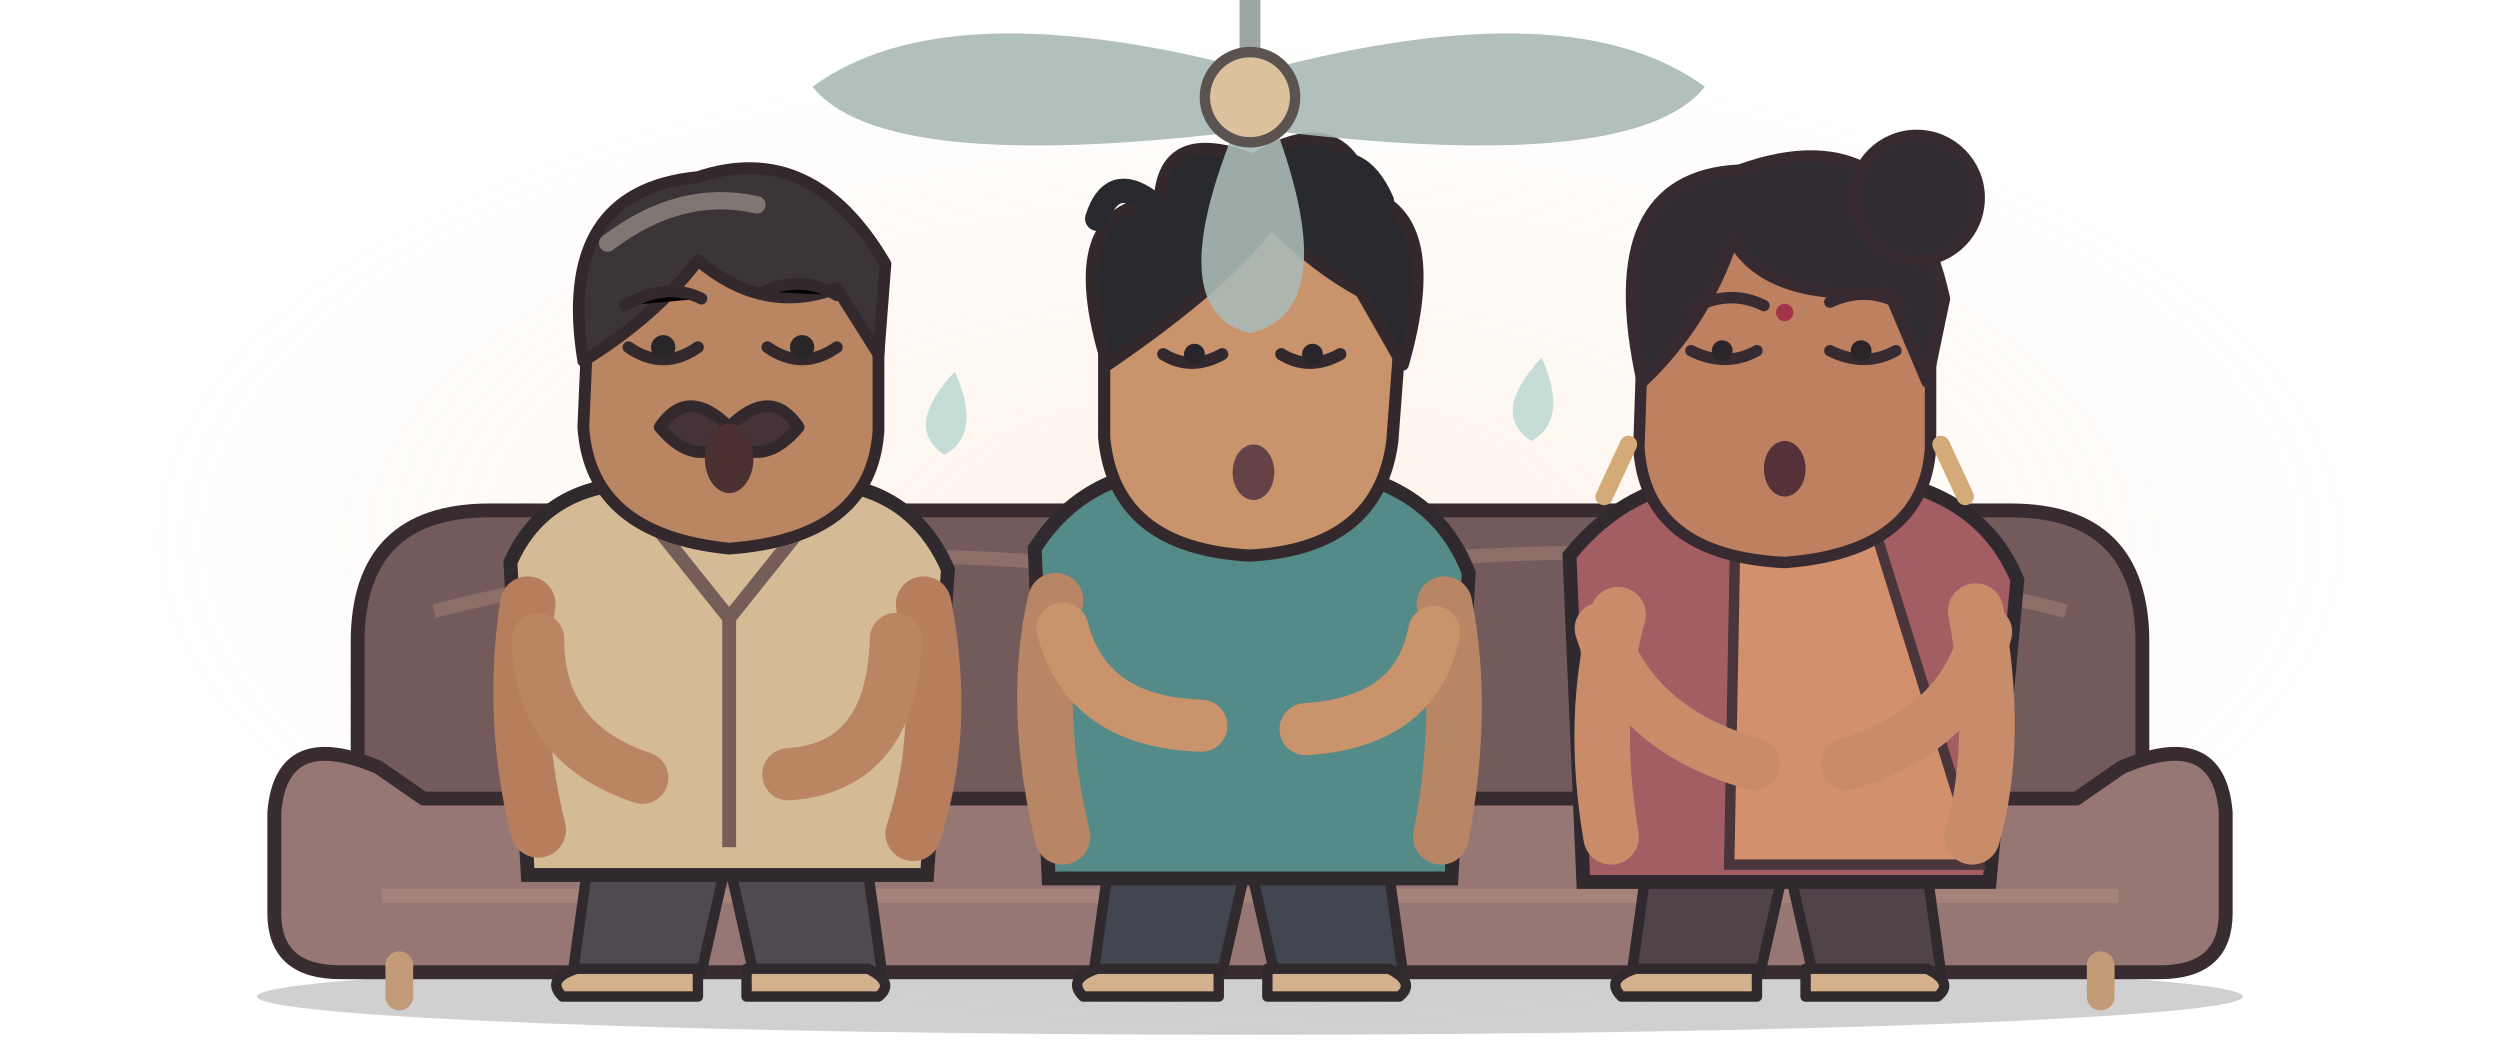
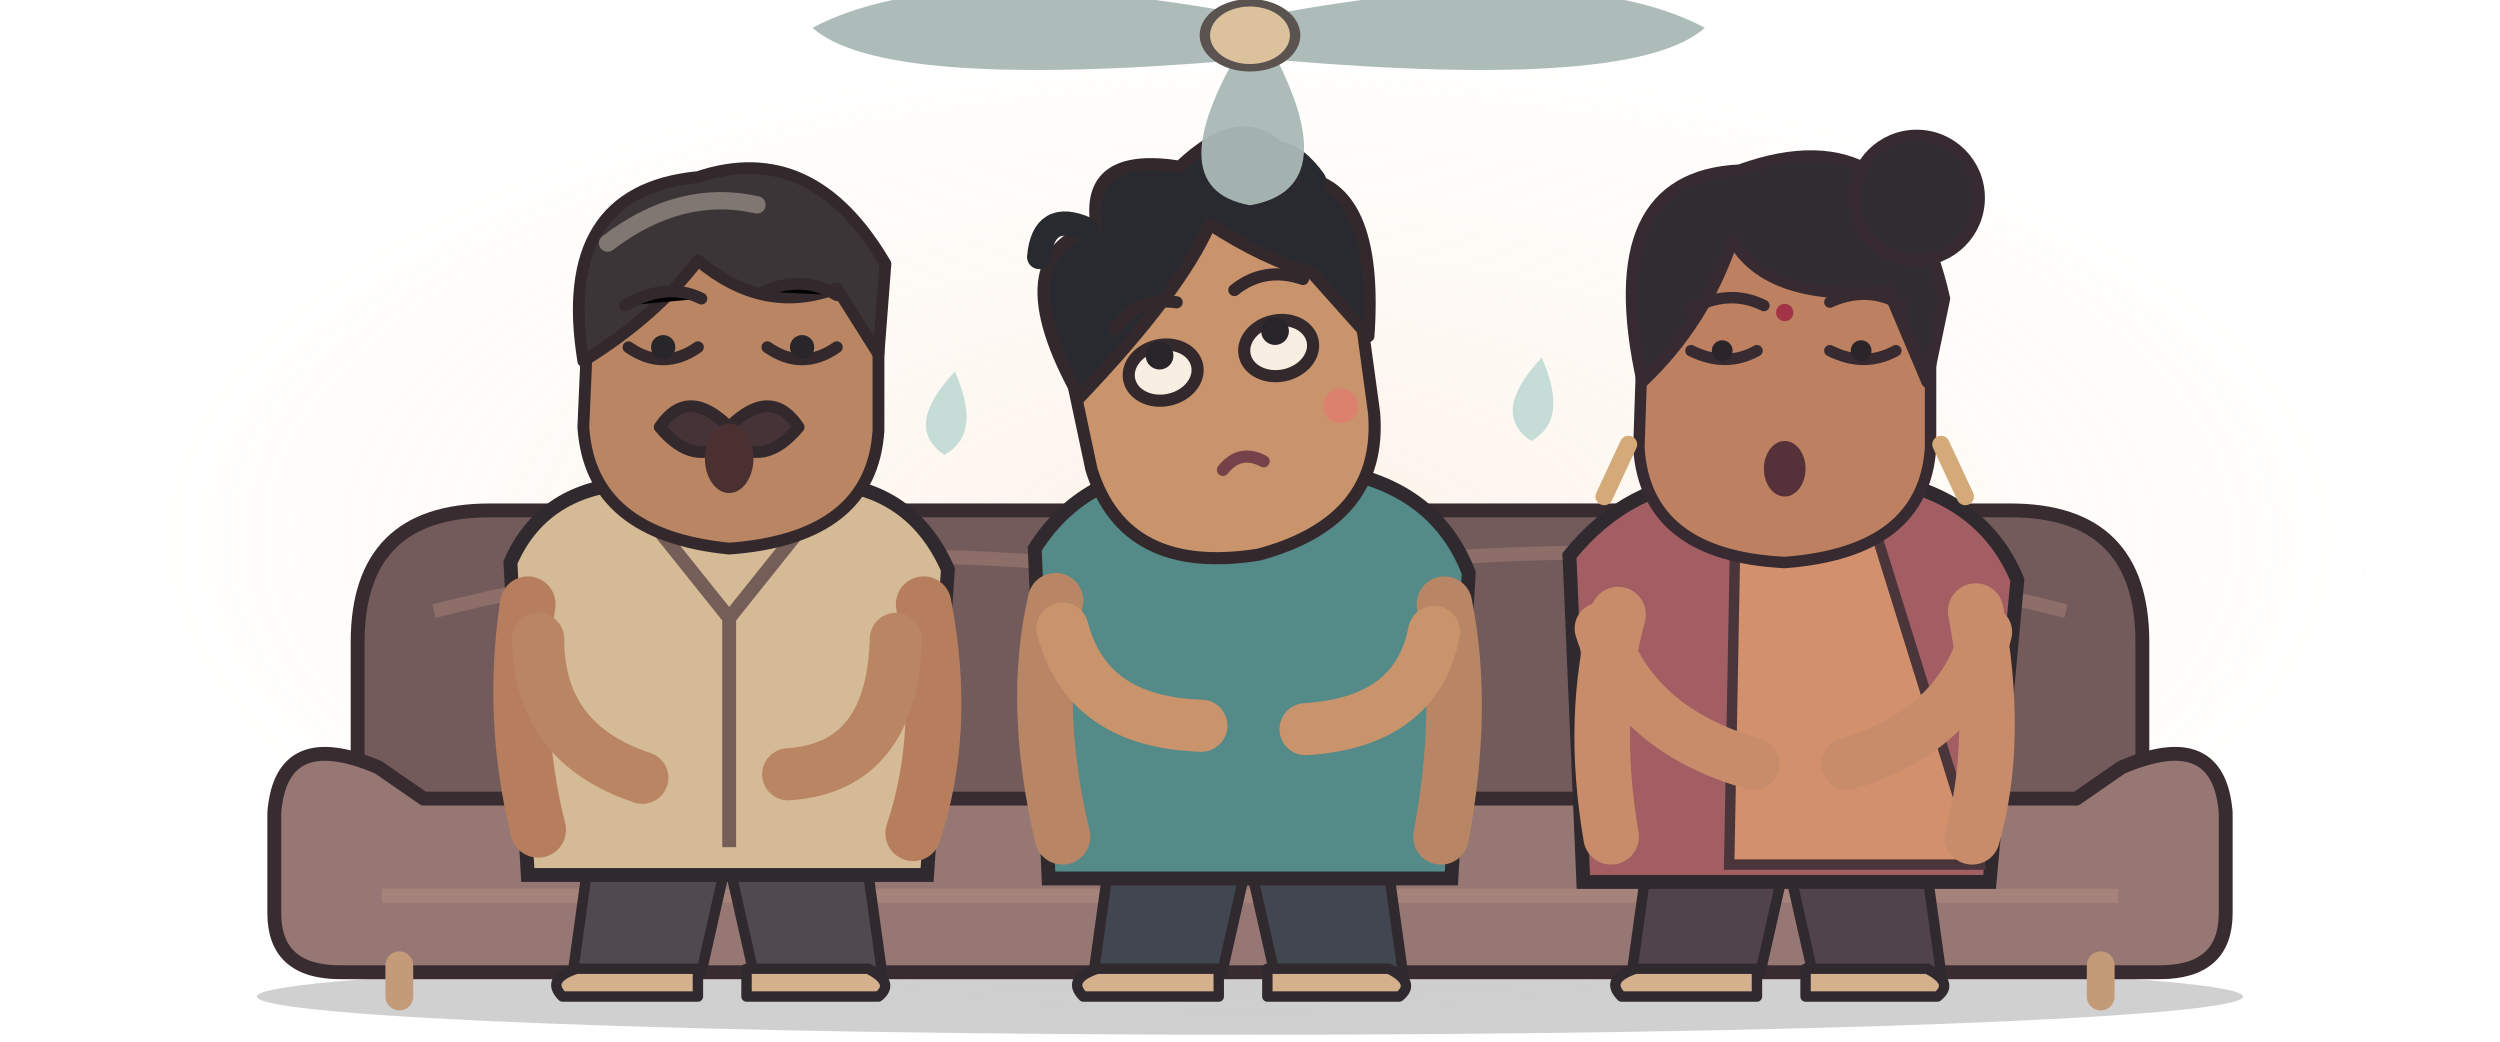
<svg xmlns="http://www.w3.org/2000/svg" width="720" height="300" viewBox="0 0 720 300" role="img" aria-label="Level 4: Everyone studies the ceiling fan">
  <defs>
    <radialGradient id="halo">
      <stop stop-color="#F5C48F" stop-opacity=".19" />
      <stop offset="1" stop-color="#F5C48F" stop-opacity="0" />
    </radialGradient>
  </defs>
  <ellipse cx="360" cy="155" rx="330" ry="145" fill="url(#halo)" />
  <ellipse cx="360" cy="287" rx="286" ry="11" fill="#050608" opacity=".19" />
  <g stroke="#392C31" stroke-width="4" stroke-linejoin="round">
    <path d="M103 255V185q0-38 38-38h438q38 0 38 38v70Z" fill="#735B5B" />
    <path d="M125 176q105-27 229-8 128-21 241 8" fill="none" stroke="#9D7971" opacity=".62" />
    <path d="M109 221q-28-12-30 13v29q0 17 19 17h524q19 0 19-17v-29q-2-25-30-13l-13 9H122Z" fill="#977773" />
    <path d="M110 258h500" fill="none" stroke="#B08A7E" opacity=".6" />
    <path d="M115 278v9m490-9v9" stroke="#C49B78" stroke-width="8" stroke-linecap="round" />
  </g>
  <g stroke="#302A2F" stroke-width="3" stroke-linejoin="round">
    <path d="M170 244l-5 36h37l7-31m1 0 7 31h37l-5-36" fill="#504A50" />
    <path d="M166 279h35v8h-39q-5-5 4-8m49 0h35q8 4 3 8H215Z" fill="#D5B08C" />
  </g>
  <g stroke="#302A2F" stroke-width="3" stroke-linejoin="round">
    <path d="M320 244l-5 36h37l7-31m1 0 7 31h37l-5-36" fill="#414650" />
    <path d="M316 279h35v8h-39q-5-5 4-8m49 0h35q8 4 3 8H365Z" fill="#D5B08C" />
  </g>
  <g stroke="#302A2F" stroke-width="3" stroke-linejoin="round">
    <path d="M475 244l-5 36h37l7-31m1 0 7 31h37l-5-36" fill="#51434A" />
    <path d="M471 279h35v8h-39q-5-5 4-8m49 0h35q8 4 3 8H520Z" fill="#D5B08C" />
  </g>
  <path d="M147 162q10-23 39-23h48q28 0 39 25l-6 88h-115Z" fill="#D5BB95" stroke="#302A2F" stroke-width="4" />
  <path d="M182 143l28 35 28-35m-28 35v66" fill="none" stroke="#765E58" stroke-width="4" />
  <path d="M152 174q-5 33 3 65m111-65q7 36-3 66" fill="none" stroke="#B77E5E" stroke-width="16" stroke-linecap="round" />
  <path d="M298 158q14-22 41-23h42q32 4 42 30l-5 88h-116Z" fill="#548A87" stroke="#302A2F" stroke-width="4" />
  <path d="M338 140q21 26 44 0" fill="none" stroke="#D6AE84" stroke-width="8" />
  <path d="M304 173q-7 30 2 68m110-67q6 30-1 67" fill="none" stroke="#B98665" stroke-width="16" stroke-linecap="round" />
  <path d="M452 160q17-21 42-22h48q29 5 39 29l-8 87h-117Z" fill="#A35E64" stroke="#302A2F" stroke-width="4" />
  <path d="M500 141q17 26 37 2l33 106h-72Z" fill="#D3906D" stroke="#4A363A" stroke-width="3" />
  <path d="M466 177q-8 29-2 64m105-65q7 37-1 65" fill="none" stroke="#C88C6A" stroke-width="16" stroke-linecap="round" />
  <g stroke="#33292D" stroke-width="3.4" stroke-linecap="round" stroke-linejoin="round">
    <path d="M169 100q0-39 37-43 40-4 47 37v30q-2 31-43 34-40-4-42-35Z" fill="#B98562" />
    <path d="M168 104q-8-49 33-53 33-11 54 25l-2 26-12-19q-21 8-40-8-12 16-33 29Z" fill="#3B3538" />
    <path d="M175 70q21-16 43-11" fill="none" stroke="#807773" stroke-width="5" />
    <path d="M180 88q12-7 22-2m18-2q11-5 21 1" />
    <path d="M181 100q10 7 20 0m20 0q10 7 20 0" fill="none" />
    <circle cx="191" cy="100" r="3.5" fill="#282629" stroke="none" />
    <circle cx="231" cy="100" r="3.5" fill="#282629" stroke="none" />
    <path d="M190 123q8-12 20 0 12-12 20 0-10 12-20 4-10 8-20-4Z" fill="#463337" />
    <ellipse cx="210" cy="132" rx="7" ry="10" fill="#4A3031" stroke="none" />
  </g>
-   <g stroke="#33292D" stroke-width="3.5" stroke-linecap="round" stroke-linejoin="round">
+   <g transform="rotate(-12 360 148)" stroke="#33292D" stroke-width="3.5" stroke-linecap="round" stroke-linejoin="round">
    <path d="M318 101q0-37 42-43 42 5 43 42l-2 27q-4 31-41 33-39-2-42-34Z" fill="#C9946C" />
    <path d="M319 105q-14-45 15-47 1-22 27-12 26-16 33 10 22 7 10 49l-12-21q-13-7-26-20-12 17-47 41Z" fill="#292A30" />
    <path d="M331 58q-11-8-15 5m62-13q13-8 20 8" fill="none" stroke="#292A30" stroke-width="7" />
-     <path d="M335 102q8 5 17 0m17 0q8 5 17 0" fill="none" />
-     <circle cx="344" cy="102" r="3" fill="#28252A" stroke="none" />
-     <circle cx="378" cy="102" r="3" fill="#28252A" stroke="none" />
-     <ellipse cx="361" cy="136" rx="6" ry="8" fill="#654148" stroke="none" />
+     <path d="M333 88q8-8 19-4m17 0q10-5 20 1" fill="none" />
+     <ellipse cx="344" cy="103" rx="10" ry="8" fill="#F9EEE2" />
+     <ellipse cx="378" cy="103" rx="10" ry="8" fill="#F9EEE2" />
+     <circle cx="344" cy="98" r="4" fill="#28252A" stroke="none" />
+     <circle cx="378" cy="98" r="4" fill="#28252A" stroke="none" />
+     <path d="M355 134q6-5 12 0" fill="none" stroke="#754249" />
+     <circle cx="392" cy="123" r="5" fill="#DB816E" stroke="none" />
  </g>
  <g stroke="#372B31" stroke-width="3.3" stroke-linecap="round" stroke-linejoin="round">
    <path d="M473 99q0-43 40-46 43 1 43 44v32q-2 30-42 33-40-2-42-33Z" fill="#BD8161" />
    <path d="M473 110q-13-59 28-61 47-17 59 37l-5 24-11-26q-35 3-45-15-8 24-26 41Z" fill="#312B32" />
    <circle cx="552" cy="57" r="18" fill="#312B32" />
    <circle cx="514" cy="90" r="2.5" fill="#A33346" stroke="none" />
    <path d="M487 89q11-6 21-1m19-1q11-5 21 1" fill="none" />
    <path d="M487 101q10 5 19 0m21 0q10 5 19 0" fill="none" />
    <circle cx="496" cy="101" r="3" fill="#2B2529" stroke="none" />
    <circle cx="536" cy="101" r="3" fill="#2B2529" stroke="none" />
    <ellipse cx="514" cy="135" rx="6" ry="8" fill="#57313A" stroke="none" />
    <path d="M469 128l-7 15m97-15 7 15" fill="none" stroke="#D4AA78" stroke-width="5" />
  </g>
  <g fill="none" stroke-linecap="round">
    <path d="M155 184q0 30 30 40m73-40q-1 37-31 39" stroke="#B98562" stroke-width="15" />
    <path d="M306 181q7 27 40 28m67-27q-5 26-37 28" stroke="#C9946C" stroke-width="15" />
    <path d="M461 181q9 29 44 39m67-38q-7 28-40 38" stroke="#C88C6A" stroke-width="15" />
  </g>
-   <g fill="#A9B9B5" opacity=".9">
-     <path d="M360 20q-88-23-126 5 20 25 122 13Z" />
-     <path d="M365 20q88-23 126 5-20 25-122 13Z" />
-     <path d="M360 27q-28 62 0 69 29-7 4-68Z" />
+   <g transform="translate(0 -10) scale(1 .72)">
+     <g fill="#A9B9B5" opacity=".95">
+       <path d="M360 20q-88-23-126 5 20 25 122 13Z" />
+       <path d="M365 20q88-23 126 5-20 25-122 13Z" />
+       <path d="M360 27q-28 62 0 69 29-7 4-68Z" />
+     </g>
+     <path d="M360 0v22" stroke="#9AA5A4" stroke-width="6" />
+     <circle cx="360" cy="28" r="13" fill="#DCC29C" stroke="#5B5350" stroke-width="3" />
  </g>
-   <path d="M360 0v22" stroke="#9AA5A4" stroke-width="6" />
-   <circle cx="360" cy="28" r="13" fill="#DCC29C" stroke="#5B5350" stroke-width="3" />
  <g fill="#C0D9D4" opacity=".9">
    <path d="M275 107q8 18-3 24-12-8 3-24ZM444 103q8 18-3 24-12-8 3-24Z" />
  </g>
</svg>
